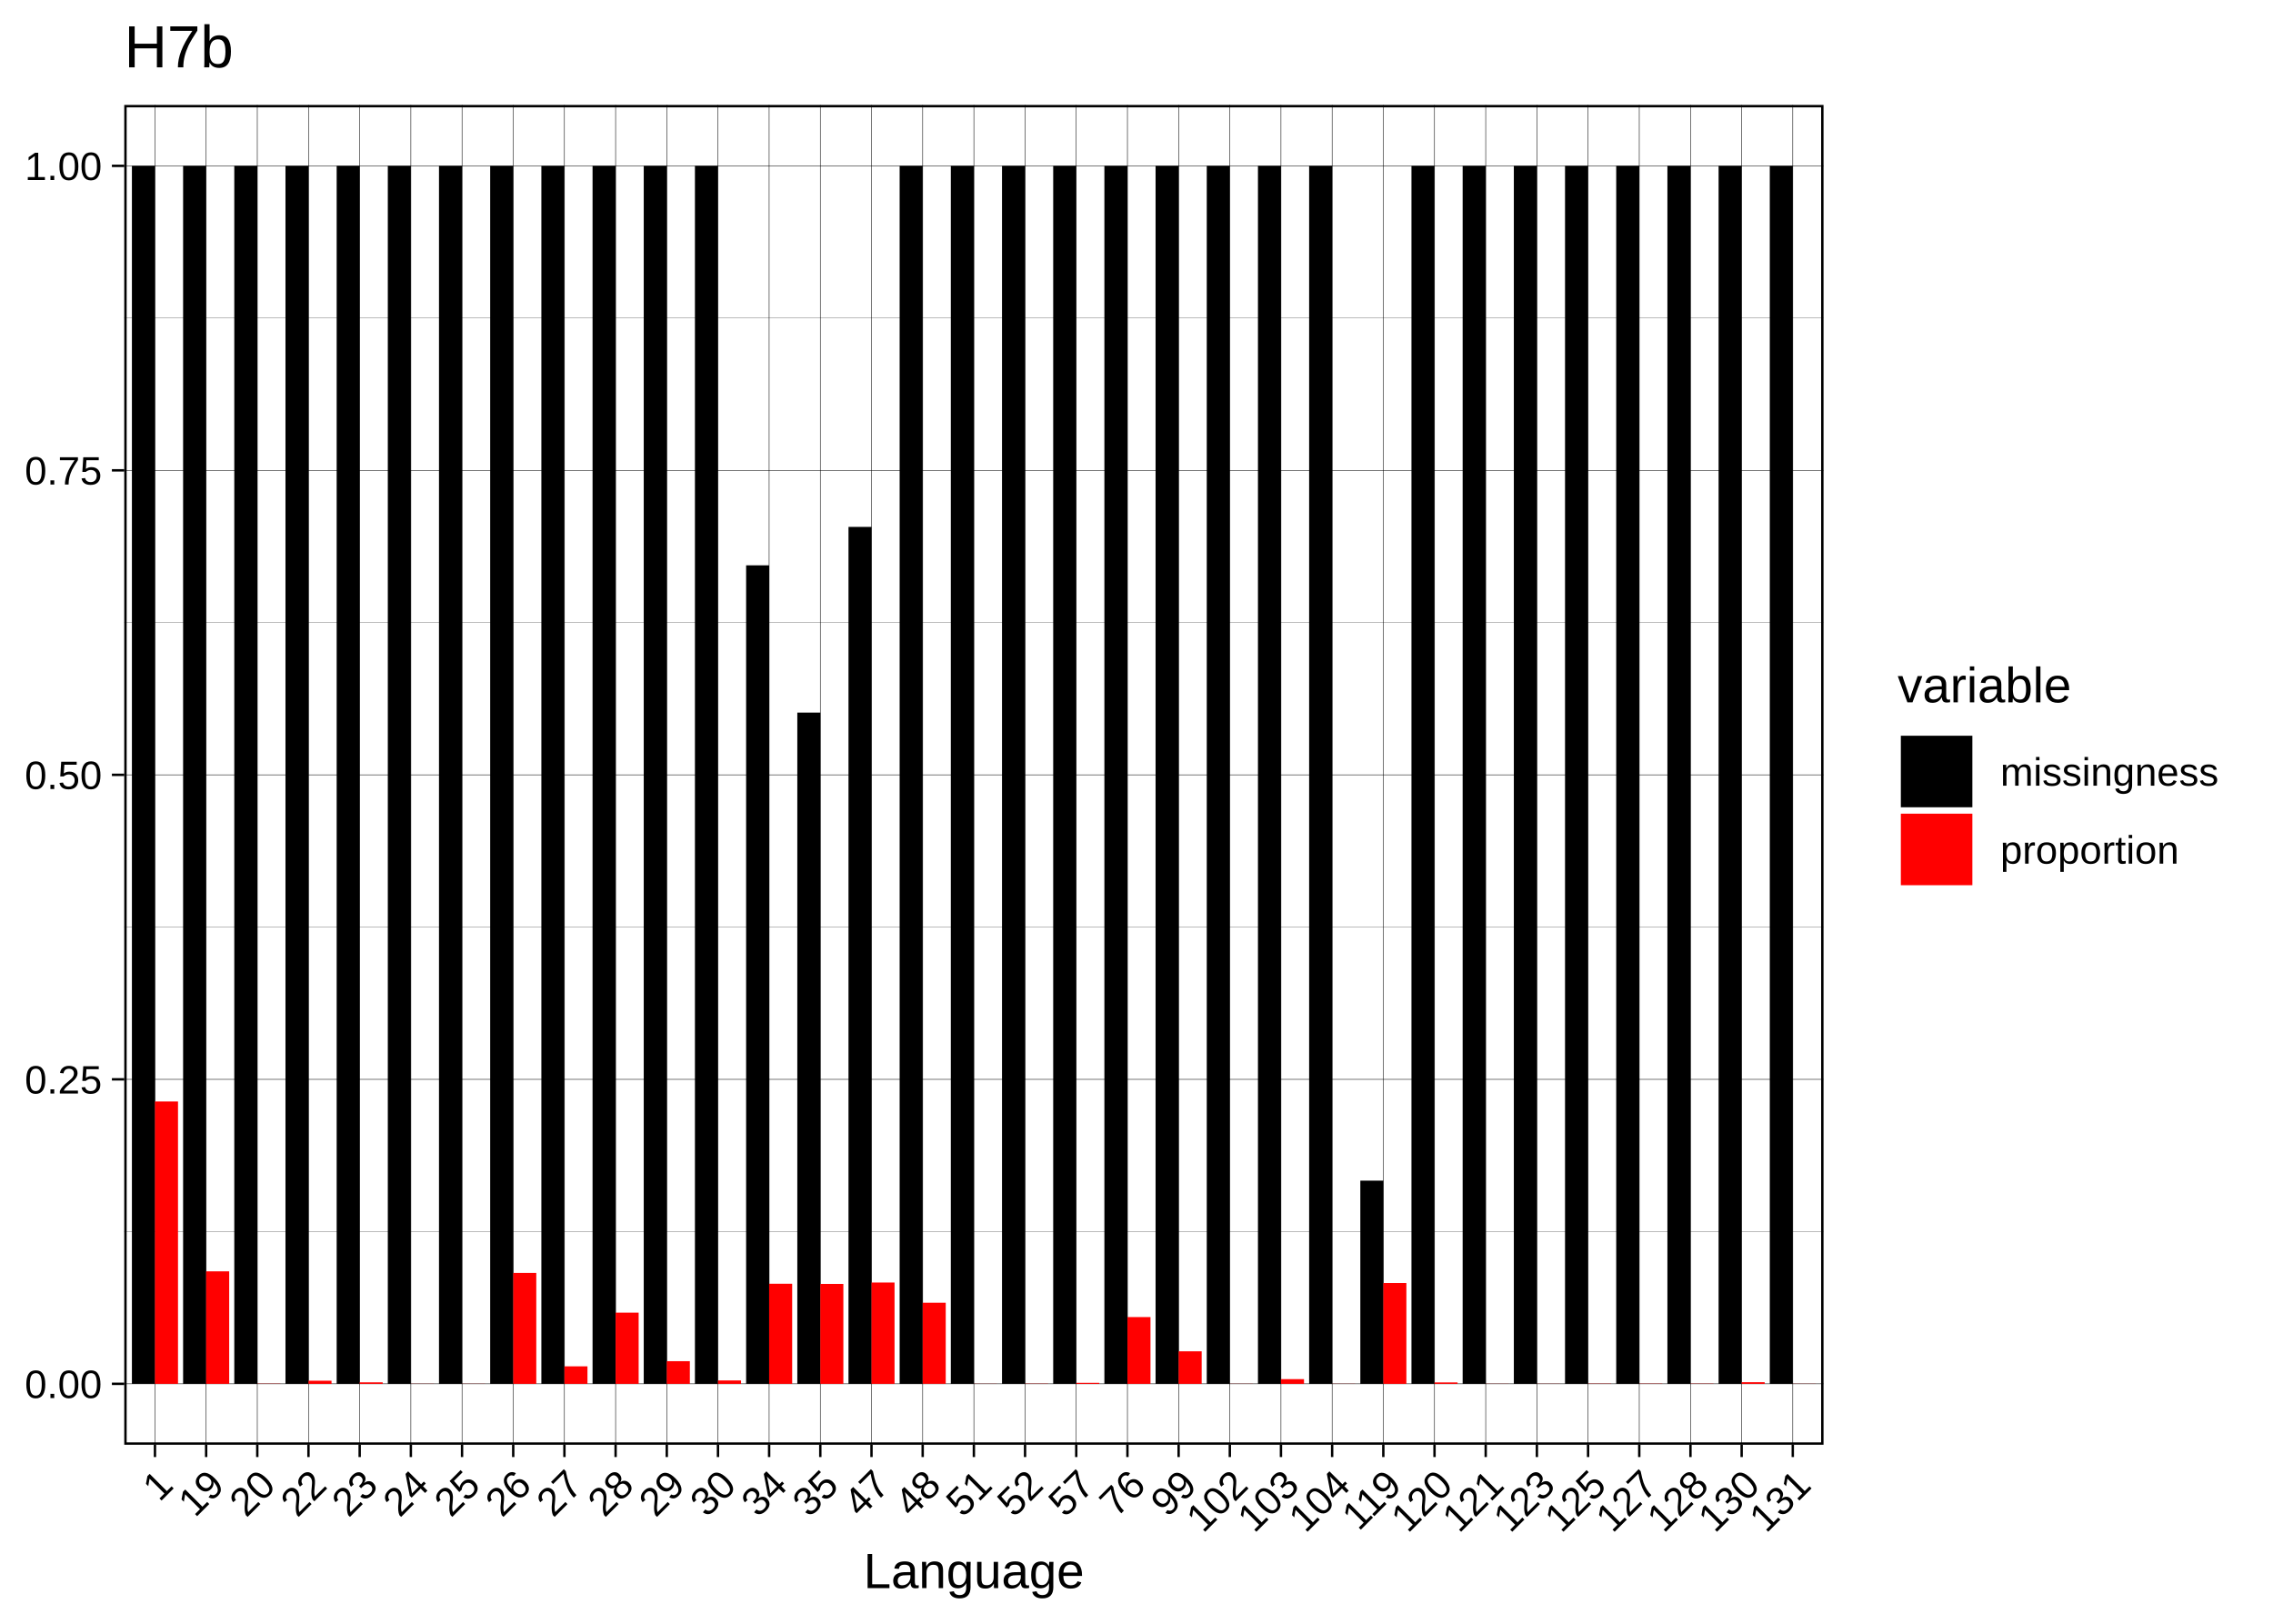
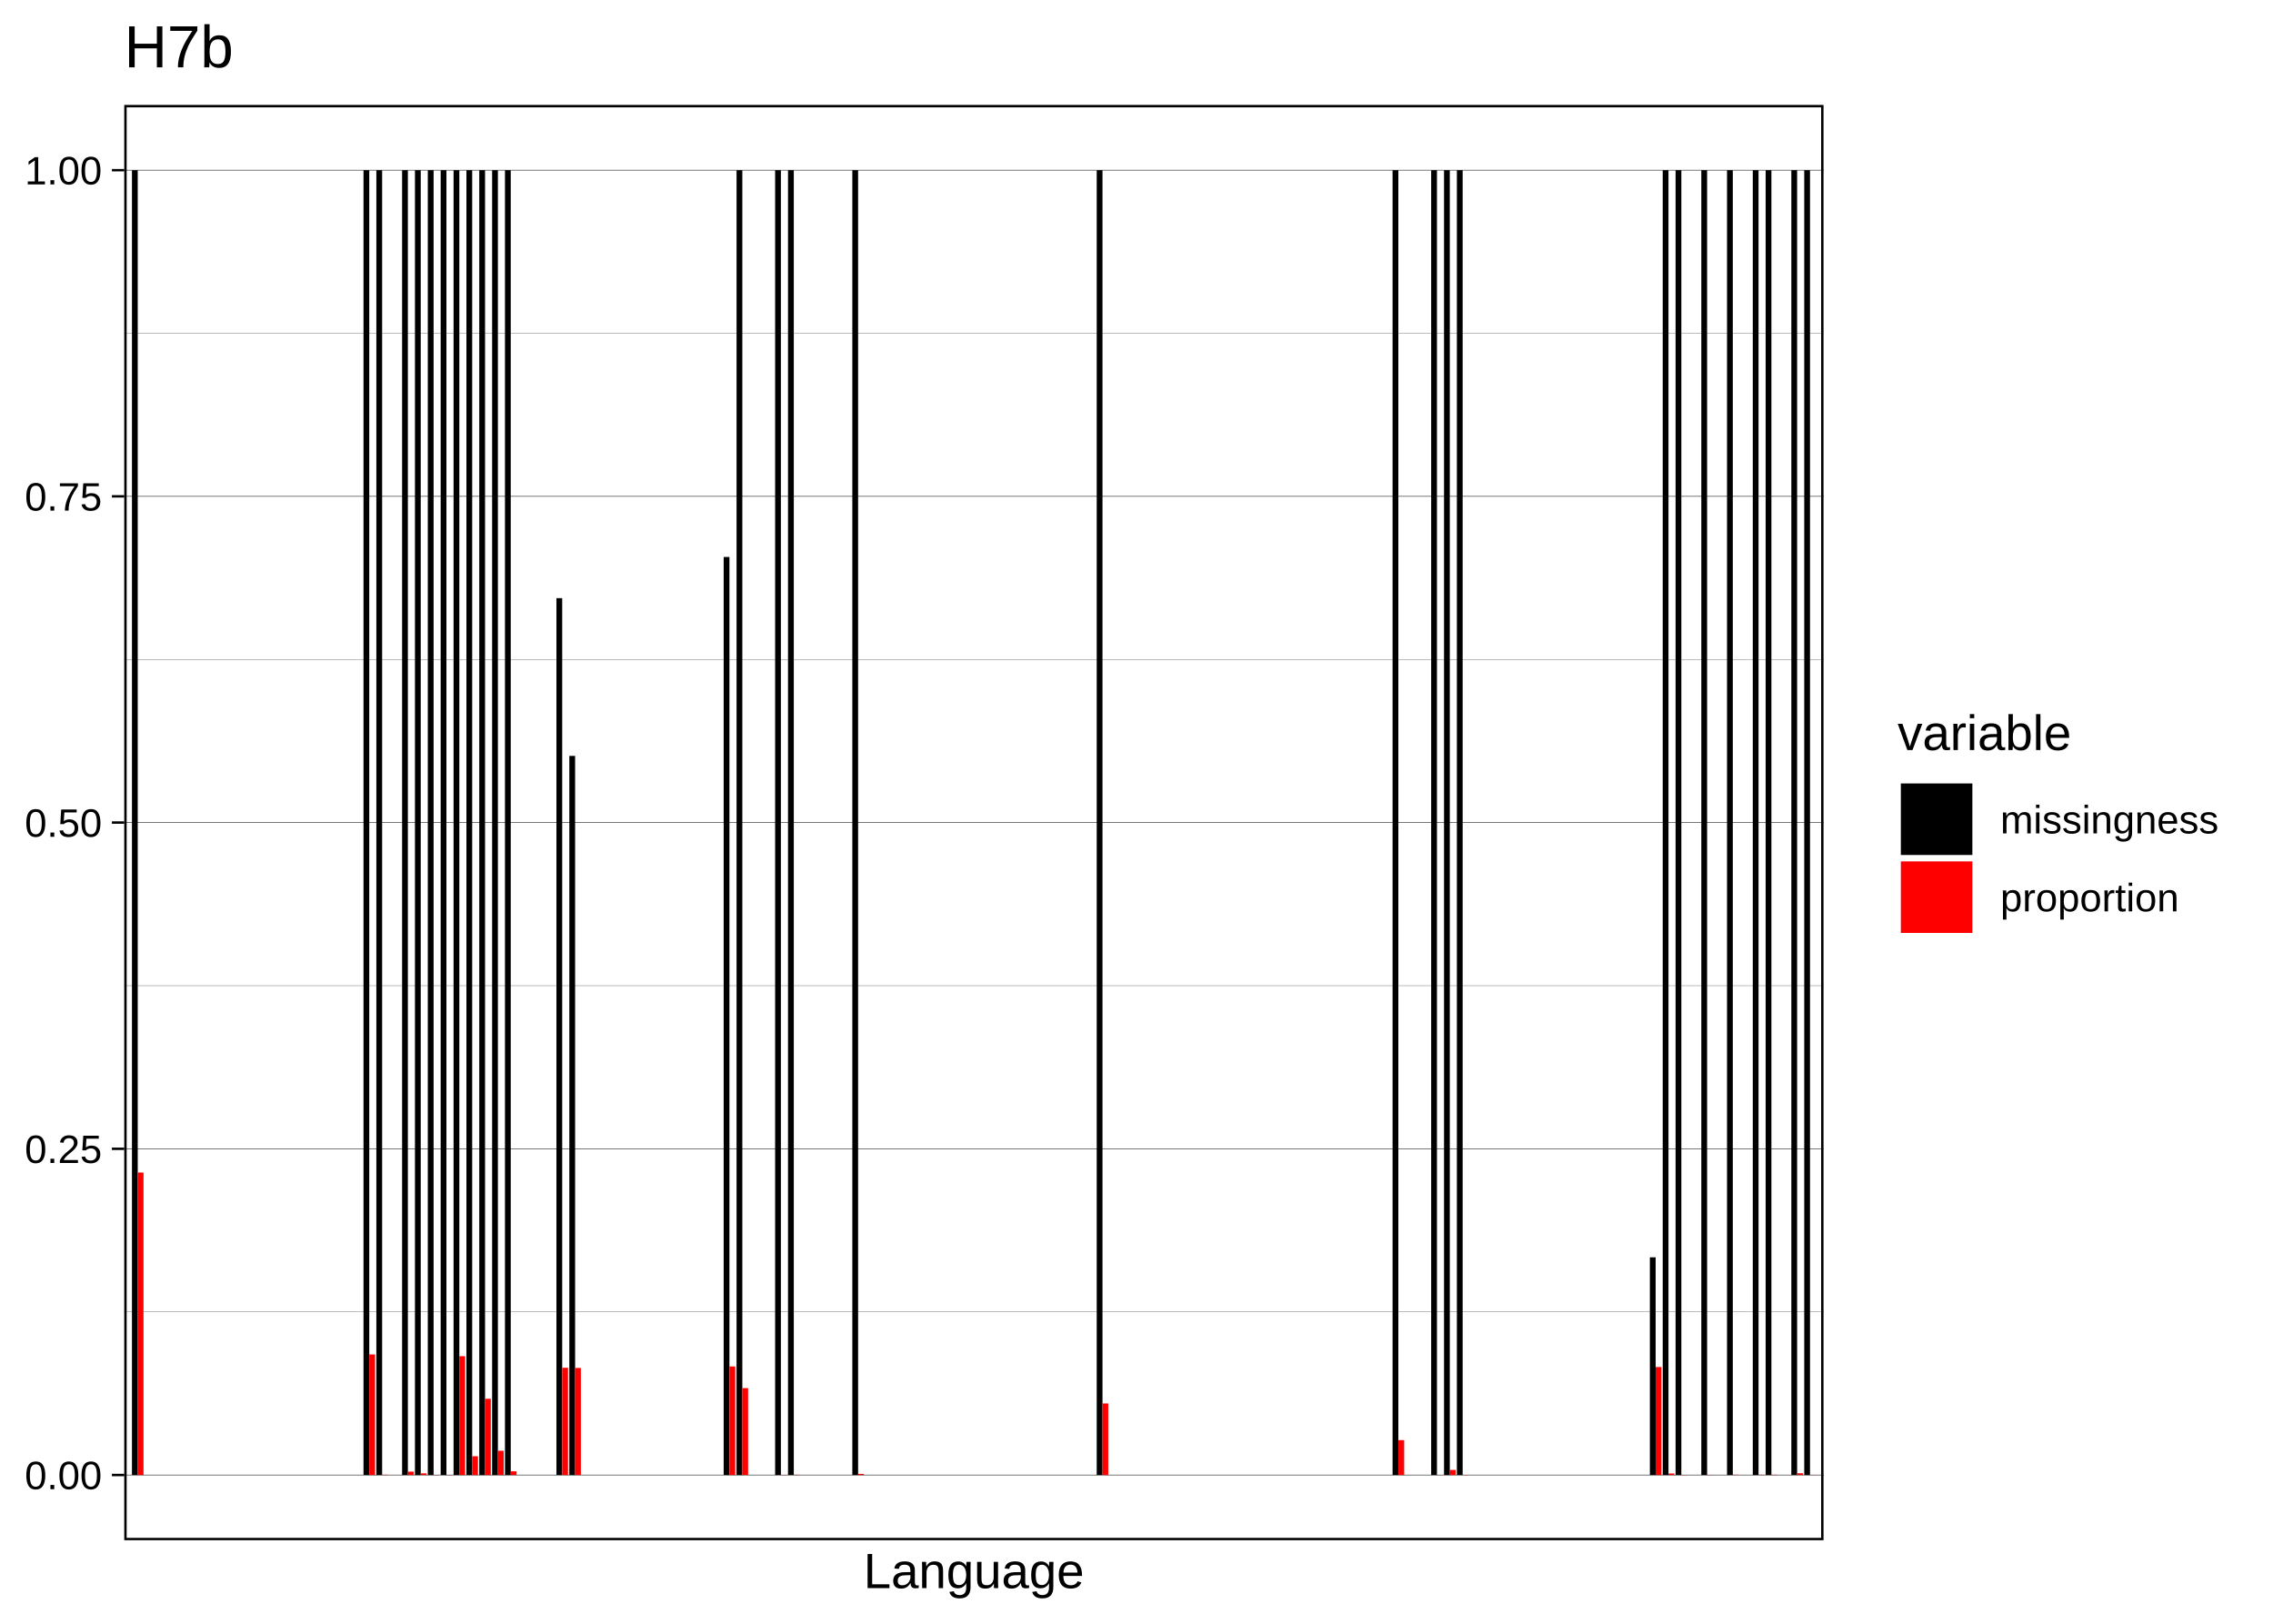
<svg xmlns="http://www.w3.org/2000/svg" class="svglite" width="504.00pt" height="360.00pt" viewBox="0 0 504.00 360.00">
  <defs>
    <style type="text/css">
    .svglite line, .svglite polyline, .svglite polygon, .svglite path, .svglite rect, .svglite circle {
      fill: none;
      stroke: #000000;
      stroke-linecap: round;
      stroke-linejoin: round;
      stroke-miterlimit: 10.00;
    }
    .svglite text {
      white-space: pre;
    }
  </style>
  </defs>
  <rect width="100%" height="100%" style="stroke: none; fill: #FFFFFF;" />
  <defs>
    <clipPath id="cpMC4wMHw1MDQuMDB8MC4wMHwzNjAuMDA=">
      <rect x="0.00" y="0.00" width="504.00" height="360.00" />
    </clipPath>
  </defs>
  <g clip-path="url(#cpMC4wMHw1MDQuMDB8MC4wMHwzNjAuMDA=)">
    <rect x="0" y="0.00" width="504.00" height="360.00" style="stroke-width: 1.07; stroke: #FFFFFF; fill: #FFFFFF;" />
  </g>
  <defs>
-     <clipPath id="cpMjcuNTV8NDA0LjMzfDIzLjI3fDMyMC4zMQ==">
-       <rect x="27.55" y="23.27" width="376.79" height="297.05" />
+     <clipPath id="cpMjcuNTV8NDA0LjMzfDIzLjI3fDM0MS40OA==">
+       <rect x="27.55" y="23.27" width="376.79" height="318.22" />
    </clipPath>
  </defs>
-   <g clip-path="url(#cpMjcuNTV8NDA0LjMzfDIzLjI3fDMyMC4zMQ==)">
-     <rect x="27.55" y="23.27" width="376.79" height="297.05" style="stroke-width: 1.07; stroke: none; fill: #FFFFFF;" />
-     <polyline points="27.55,273.05 404.33,273.05 " style="stroke-width: 0.053; stroke-linecap: butt;" />
-     <polyline points="27.55,205.54 404.33,205.54 " style="stroke-width: 0.053; stroke-linecap: butt;" />
-     <polyline points="27.55,138.03 404.33,138.03 " style="stroke-width: 0.053; stroke-linecap: butt;" />
-     <polyline points="27.55,70.52 404.33,70.52 " style="stroke-width: 0.053; stroke-linecap: butt;" />
-     <polyline points="27.55,306.81 404.33,306.81 " style="stroke-width: 0.11; stroke-linecap: butt;" />
-     <polyline points="27.55,239.30 404.33,239.30 " style="stroke-width: 0.11; stroke-linecap: butt;" />
-     <polyline points="27.55,171.79 404.33,171.79 " style="stroke-width: 0.11; stroke-linecap: butt;" />
-     <polyline points="27.55,104.28 404.33,104.28 " style="stroke-width: 0.11; stroke-linecap: butt;" />
-     <polyline points="27.55,36.77 404.33,36.77 " style="stroke-width: 0.11; stroke-linecap: butt;" />
-     <polyline points="34.36,320.31 34.36,23.27 " style="stroke-width: 0.11; stroke-linecap: butt;" />
-     <polyline points="45.71,320.31 45.71,23.27 " style="stroke-width: 0.11; stroke-linecap: butt;" />
-     <polyline points="57.05,320.31 57.05,23.27 " style="stroke-width: 0.11; stroke-linecap: butt;" />
-     <polyline points="68.40,320.31 68.40,23.27 " style="stroke-width: 0.11; stroke-linecap: butt;" />
-     <polyline points="79.75,320.31 79.75,23.27 " style="stroke-width: 0.11; stroke-linecap: butt;" />
-     <polyline points="91.10,320.31 91.10,23.27 " style="stroke-width: 0.11; stroke-linecap: butt;" />
-     <polyline points="102.45,320.31 102.45,23.27 " style="stroke-width: 0.11; stroke-linecap: butt;" />
-     <polyline points="113.80,320.31 113.80,23.27 " style="stroke-width: 0.11; stroke-linecap: butt;" />
-     <polyline points="125.15,320.31 125.15,23.27 " style="stroke-width: 0.11; stroke-linecap: butt;" />
-     <polyline points="136.50,320.31 136.50,23.27 " style="stroke-width: 0.11; stroke-linecap: butt;" />
-     <polyline points="147.85,320.31 147.85,23.27 " style="stroke-width: 0.11; stroke-linecap: butt;" />
-     <polyline points="159.20,320.31 159.20,23.27 " style="stroke-width: 0.11; stroke-linecap: butt;" />
-     <polyline points="170.54,320.31 170.54,23.27 " style="stroke-width: 0.11; stroke-linecap: butt;" />
-     <polyline points="181.89,320.31 181.89,23.27 " style="stroke-width: 0.11; stroke-linecap: butt;" />
-     <polyline points="193.24,320.31 193.24,23.27 " style="stroke-width: 0.11; stroke-linecap: butt;" />
-     <polyline points="204.59,320.31 204.59,23.27 " style="stroke-width: 0.11; stroke-linecap: butt;" />
-     <polyline points="215.94,320.31 215.94,23.27 " style="stroke-width: 0.11; stroke-linecap: butt;" />
-     <polyline points="227.29,320.31 227.29,23.27 " style="stroke-width: 0.11; stroke-linecap: butt;" />
-     <polyline points="238.64,320.31 238.64,23.27 " style="stroke-width: 0.11; stroke-linecap: butt;" />
-     <polyline points="249.99,320.31 249.99,23.27 " style="stroke-width: 0.11; stroke-linecap: butt;" />
-     <polyline points="261.34,320.31 261.34,23.27 " style="stroke-width: 0.11; stroke-linecap: butt;" />
-     <polyline points="272.69,320.31 272.69,23.27 " style="stroke-width: 0.11; stroke-linecap: butt;" />
-     <polyline points="284.03,320.31 284.03,23.27 " style="stroke-width: 0.11; stroke-linecap: butt;" />
-     <polyline points="295.38,320.31 295.38,23.27 " style="stroke-width: 0.11; stroke-linecap: butt;" />
-     <polyline points="306.73,320.31 306.73,23.27 " style="stroke-width: 0.11; stroke-linecap: butt;" />
-     <polyline points="318.08,320.31 318.08,23.27 " style="stroke-width: 0.11; stroke-linecap: butt;" />
-     <polyline points="329.43,320.31 329.43,23.27 " style="stroke-width: 0.11; stroke-linecap: butt;" />
-     <polyline points="340.78,320.31 340.78,23.27 " style="stroke-width: 0.11; stroke-linecap: butt;" />
-     <polyline points="352.13,320.31 352.13,23.27 " style="stroke-width: 0.11; stroke-linecap: butt;" />
-     <polyline points="363.48,320.31 363.48,23.27 " style="stroke-width: 0.11; stroke-linecap: butt;" />
-     <polyline points="374.83,320.31 374.83,23.27 " style="stroke-width: 0.11; stroke-linecap: butt;" />
-     <polyline points="386.18,320.31 386.18,23.27 " style="stroke-width: 0.11; stroke-linecap: butt;" />
-     <polyline points="397.52,320.31 397.52,23.27 " style="stroke-width: 0.11; stroke-linecap: butt;" />
-     <rect x="244.88" y="36.77" width="5.11" height="270.04" style="stroke-width: 1.07; stroke: none; stroke-linecap: butt; stroke-linejoin: miter; fill: #000000;" />
-     <rect x="256.23" y="36.77" width="5.11" height="270.04" style="stroke-width: 1.07; stroke: none; stroke-linecap: butt; stroke-linejoin: miter; fill: #000000;" />
-     <rect x="278.93" y="36.77" width="5.11" height="270.04" style="stroke-width: 1.07; stroke: none; stroke-linecap: butt; stroke-linejoin: miter; fill: #000000;" />
-     <rect x="29.25" y="36.77" width="5.11" height="270.04" style="stroke-width: 1.07; stroke: none; stroke-linecap: butt; stroke-linejoin: miter; fill: #000000;" />
-     <rect x="40.60" y="36.77" width="5.11" height="270.04" style="stroke-width: 1.07; stroke: none; stroke-linecap: butt; stroke-linejoin: miter; fill: #000000;" />
-     <rect x="324.32" y="36.77" width="5.11" height="270.04" style="stroke-width: 1.07; stroke: none; stroke-linecap: butt; stroke-linejoin: miter; fill: #000000;" />
-     <rect x="347.02" y="36.77" width="5.11" height="270.04" style="stroke-width: 1.07; stroke: none; stroke-linecap: butt; stroke-linejoin: miter; fill: #000000;" />
-     <rect x="74.65" y="36.77" width="5.11" height="270.04" style="stroke-width: 1.07; stroke: none; stroke-linecap: butt; stroke-linejoin: miter; fill: #000000;" />
-     <rect x="358.37" y="36.77" width="5.11" height="270.04" style="stroke-width: 1.07; stroke: none; stroke-linecap: butt; stroke-linejoin: miter; fill: #000000;" />
-     <rect x="335.67" y="36.77" width="5.11" height="270.04" style="stroke-width: 1.07; stroke: none; stroke-linecap: butt; stroke-linejoin: miter; fill: #000000;" />
-     <rect x="108.69" y="36.77" width="5.11" height="270.04" style="stroke-width: 1.07; stroke: none; stroke-linecap: butt; stroke-linejoin: miter; fill: #000000;" />
-     <rect x="222.18" y="36.77" width="5.11" height="270.04" style="stroke-width: 1.07; stroke: none; stroke-linecap: butt; stroke-linejoin: miter; fill: #000000;" />
-     <rect x="210.83" y="36.77" width="5.11" height="270.04" style="stroke-width: 1.07; stroke: none; stroke-linecap: butt; stroke-linejoin: miter; fill: #000000;" />
-     <rect x="369.72" y="36.77" width="5.11" height="270.04" style="stroke-width: 1.07; stroke: none; stroke-linecap: butt; stroke-linejoin: miter; fill: #000000;" />
-     <rect x="233.53" y="36.77" width="5.11" height="270.04" style="stroke-width: 1.07; stroke: none; stroke-linecap: butt; stroke-linejoin: miter; fill: #000000;" />
-     <rect x="290.28" y="36.77" width="5.11" height="270.04" style="stroke-width: 1.07; stroke: none; stroke-linecap: butt; stroke-linejoin: miter; fill: #000000;" />
-     <rect x="63.30" y="36.77" width="5.11" height="270.04" style="stroke-width: 1.07; stroke: none; stroke-linecap: butt; stroke-linejoin: miter; fill: #000000;" />
-     <rect x="381.07" y="36.77" width="5.11" height="270.04" style="stroke-width: 1.07; stroke: none; stroke-linecap: butt; stroke-linejoin: miter; fill: #000000;" />
-     <rect x="392.42" y="36.77" width="5.11" height="270.04" style="stroke-width: 1.07; stroke: none; stroke-linecap: butt; stroke-linejoin: miter; fill: #000000;" />
-     <rect x="97.34" y="36.77" width="5.11" height="270.04" style="stroke-width: 1.07; stroke: none; stroke-linecap: butt; stroke-linejoin: miter; fill: #000000;" />
-     <rect x="85.99" y="36.77" width="5.11" height="270.04" style="stroke-width: 1.07; stroke: none; stroke-linecap: butt; stroke-linejoin: miter; fill: #000000;" />
-     <rect x="51.95" y="36.77" width="5.11" height="270.04" style="stroke-width: 1.07; stroke: none; stroke-linecap: butt; stroke-linejoin: miter; fill: #000000;" />
-     <rect x="267.58" y="36.77" width="5.11" height="270.04" style="stroke-width: 1.07; stroke: none; stroke-linecap: butt; stroke-linejoin: miter; fill: #000000;" />
-     <rect x="312.97" y="36.77" width="5.11" height="270.04" style="stroke-width: 1.07; stroke: none; stroke-linecap: butt; stroke-linejoin: miter; fill: #000000;" />
-     <rect x="301.63" y="261.76" width="5.11" height="45.05" style="stroke-width: 1.07; stroke: none; stroke-linecap: butt; stroke-linejoin: miter; fill: #000000;" />
-     <rect x="188.14" y="116.82" width="5.11" height="189.99" style="stroke-width: 1.07; stroke: none; stroke-linecap: butt; stroke-linejoin: miter; fill: #000000;" />
-     <rect x="120.04" y="36.77" width="5.11" height="270.04" style="stroke-width: 1.07; stroke: none; stroke-linecap: butt; stroke-linejoin: miter; fill: #000000;" />
-     <rect x="199.48" y="36.77" width="5.11" height="270.04" style="stroke-width: 1.07; stroke: none; stroke-linecap: butt; stroke-linejoin: miter; fill: #000000;" />
-     <rect x="131.39" y="36.77" width="5.11" height="270.04" style="stroke-width: 1.07; stroke: none; stroke-linecap: butt; stroke-linejoin: miter; fill: #000000;" />
-     <rect x="142.74" y="36.77" width="5.11" height="270.04" style="stroke-width: 1.07; stroke: none; stroke-linecap: butt; stroke-linejoin: miter; fill: #000000;" />
-     <rect x="154.09" y="36.77" width="5.11" height="270.04" style="stroke-width: 1.07; stroke: none; stroke-linecap: butt; stroke-linejoin: miter; fill: #000000;" />
-     <rect x="165.44" y="125.34" width="5.11" height="181.47" style="stroke-width: 1.07; stroke: none; stroke-linecap: butt; stroke-linejoin: miter; fill: #000000;" />
-     <rect x="176.79" y="157.99" width="5.11" height="148.82" style="stroke-width: 1.07; stroke: none; stroke-linecap: butt; stroke-linejoin: miter; fill: #000000;" />
-     <rect x="249.99" y="292.01" width="5.11" height="14.80" style="stroke-width: 1.07; stroke: none; stroke-linecap: butt; stroke-linejoin: miter; fill: #FF0000;" />
-     <rect x="261.34" y="299.60" width="5.11" height="7.21" style="stroke-width: 1.07; stroke: none; stroke-linecap: butt; stroke-linejoin: miter; fill: #FF0000;" />
-     <rect x="284.03" y="305.77" width="5.11" height="1.04" style="stroke-width: 1.07; stroke: none; stroke-linecap: butt; stroke-linejoin: miter; fill: #FF0000;" />
-     <rect x="34.36" y="244.21" width="5.11" height="62.60" style="stroke-width: 1.07; stroke: none; stroke-linecap: butt; stroke-linejoin: miter; fill: #FF0000;" />
-     <rect x="45.71" y="281.87" width="5.11" height="24.94" style="stroke-width: 1.07; stroke: none; stroke-linecap: butt; stroke-linejoin: miter; fill: #FF0000;" />
-     <rect x="329.43" y="306.79" width="5.11" height="0.022" style="stroke-width: 1.07; stroke: none; stroke-linecap: butt; stroke-linejoin: miter; fill: #FF0000;" />
-     <rect x="352.13" y="306.77" width="5.11" height="0.044" style="stroke-width: 1.07; stroke: none; stroke-linecap: butt; stroke-linejoin: miter; fill: #FF0000;" />
-     <rect x="79.75" y="306.48" width="5.11" height="0.33" style="stroke-width: 1.07; stroke: none; stroke-linecap: butt; stroke-linejoin: miter; fill: #FF0000;" />
-     <rect x="363.48" y="306.77" width="5.11" height="0.044" style="stroke-width: 1.07; stroke: none; stroke-linecap: butt; stroke-linejoin: miter; fill: #FF0000;" />
-     <rect x="340.78" y="306.79" width="5.11" height="0.022" style="stroke-width: 1.07; stroke: none; stroke-linecap: butt; stroke-linejoin: miter; fill: #FF0000;" />
-     <rect x="113.80" y="282.22" width="5.11" height="24.59" style="stroke-width: 1.07; stroke: none; stroke-linecap: butt; stroke-linejoin: miter; fill: #FF0000;" />
-     <rect x="227.29" y="306.77" width="5.11" height="0.044" style="stroke-width: 1.07; stroke: none; stroke-linecap: butt; stroke-linejoin: miter; fill: #FF0000;" />
-     <rect x="215.94" y="306.79" width="5.11" height="0.022" style="stroke-width: 1.07; stroke: none; stroke-linecap: butt; stroke-linejoin: miter; fill: #FF0000;" />
-     <rect x="374.83" y="306.77" width="5.11" height="0.044" style="stroke-width: 1.07; stroke: none; stroke-linecap: butt; stroke-linejoin: miter; fill: #FF0000;" />
-     <rect x="238.64" y="306.59" width="5.11" height="0.22" style="stroke-width: 1.07; stroke: none; stroke-linecap: butt; stroke-linejoin: miter; fill: #FF0000;" />
-     <rect x="295.38" y="306.79" width="5.11" height="0.022" style="stroke-width: 1.07; stroke: none; stroke-linecap: butt; stroke-linejoin: miter; fill: #FF0000;" />
-     <rect x="68.40" y="306.12" width="5.11" height="0.69" style="stroke-width: 1.07; stroke: none; stroke-linecap: butt; stroke-linejoin: miter; fill: #FF0000;" />
-     <rect x="386.18" y="306.45" width="5.11" height="0.36" style="stroke-width: 1.07; stroke: none; stroke-linecap: butt; stroke-linejoin: miter; fill: #FF0000;" />
-     <rect x="397.52" y="306.79" width="5.11" height="0.022" style="stroke-width: 1.07; stroke: none; stroke-linecap: butt; stroke-linejoin: miter; fill: #FF0000;" />
-     <rect x="102.45" y="306.79" width="5.11" height="0.022" style="stroke-width: 1.07; stroke: none; stroke-linecap: butt; stroke-linejoin: miter; fill: #FF0000;" />
-     <rect x="91.10" y="306.79" width="5.11" height="0.022" style="stroke-width: 1.07; stroke: none; stroke-linecap: butt; stroke-linejoin: miter; fill: #FF0000;" />
-     <rect x="57.05" y="306.77" width="5.11" height="0.044" style="stroke-width: 1.07; stroke: none; stroke-linecap: butt; stroke-linejoin: miter; fill: #FF0000;" />
-     <rect x="272.69" y="306.79" width="5.11" height="0.022" style="stroke-width: 1.07; stroke: none; stroke-linecap: butt; stroke-linejoin: miter; fill: #FF0000;" />
-     <rect x="318.08" y="306.50" width="5.11" height="0.31" style="stroke-width: 1.07; stroke: none; stroke-linecap: butt; stroke-linejoin: miter; fill: #FF0000;" />
-     <rect x="306.73" y="284.46" width="5.11" height="22.35" style="stroke-width: 1.07; stroke: none; stroke-linecap: butt; stroke-linejoin: miter; fill: #FF0000;" />
-     <rect x="193.24" y="284.35" width="5.11" height="22.46" style="stroke-width: 1.07; stroke: none; stroke-linecap: butt; stroke-linejoin: miter; fill: #FF0000;" />
-     <rect x="125.15" y="302.93" width="5.11" height="3.88" style="stroke-width: 1.07; stroke: none; stroke-linecap: butt; stroke-linejoin: miter; fill: #FF0000;" />
-     <rect x="204.59" y="288.83" width="5.11" height="17.97" style="stroke-width: 1.07; stroke: none; stroke-linecap: butt; stroke-linejoin: miter; fill: #FF0000;" />
-     <rect x="136.50" y="291.03" width="5.11" height="15.78" style="stroke-width: 1.07; stroke: none; stroke-linecap: butt; stroke-linejoin: miter; fill: #FF0000;" />
-     <rect x="147.85" y="301.79" width="5.11" height="5.02" style="stroke-width: 1.07; stroke: none; stroke-linecap: butt; stroke-linejoin: miter; fill: #FF0000;" />
-     <rect x="159.20" y="306.06" width="5.11" height="0.75" style="stroke-width: 1.07; stroke: none; stroke-linecap: butt; stroke-linejoin: miter; fill: #FF0000;" />
-     <rect x="170.54" y="284.62" width="5.11" height="22.19" style="stroke-width: 1.07; stroke: none; stroke-linecap: butt; stroke-linejoin: miter; fill: #FF0000;" />
-     <rect x="181.89" y="284.66" width="5.11" height="22.15" style="stroke-width: 1.07; stroke: none; stroke-linecap: butt; stroke-linejoin: miter; fill: #FF0000;" />
-     <rect x="27.55" y="23.27" width="376.79" height="297.05" style="stroke-width: 1.07;" />
+   <g clip-path="url(#cpMjcuNTV8NDA0LjMzfDIzLjI3fDM0MS40OA==)">
+     <rect x="27.55" y="23.27" width="376.79" height="318.22" style="stroke-width: 1.07; stroke: none; fill: #FFFFFF;" />
+     <polyline points="27.55,290.86 404.33,290.86 " style="stroke-width: 0.053; stroke-linecap: butt;" />
+     <polyline points="27.55,218.54 404.33,218.54 " style="stroke-width: 0.053; stroke-linecap: butt;" />
+     <polyline points="27.55,146.21 404.33,146.21 " style="stroke-width: 0.053; stroke-linecap: butt;" />
+     <polyline points="27.55,73.89 404.33,73.89 " style="stroke-width: 0.053; stroke-linecap: butt;" />
+     <polyline points="27.55,327.02 404.33,327.02 " style="stroke-width: 0.11; stroke-linecap: butt;" />
+     <polyline points="27.55,254.70 404.33,254.70 " style="stroke-width: 0.11; stroke-linecap: butt;" />
+     <polyline points="27.55,182.37 404.33,182.37 " style="stroke-width: 0.11; stroke-linecap: butt;" />
+     <polyline points="27.55,110.05 404.33,110.05 " style="stroke-width: 0.11; stroke-linecap: butt;" />
+     <polyline points="27.55,37.73 404.33,37.73 " style="stroke-width: 0.11; stroke-linecap: butt;" />
+     <rect x="243.18" y="37.73" width="1.28" height="289.29" style="stroke-width: 1.07; stroke: none; stroke-linecap: butt; stroke-linejoin: miter; fill: #000000;" />
+     <rect x="308.78" y="37.73" width="1.28" height="289.29" style="stroke-width: 1.07; stroke: none; stroke-linecap: butt; stroke-linejoin: miter; fill: #000000;" />
+     <rect x="320.19" y="37.73" width="1.28" height="289.29" style="stroke-width: 1.07; stroke: none; stroke-linecap: butt; stroke-linejoin: miter; fill: #000000;" />
+     <rect x="29.26" y="37.73" width="1.28" height="289.29" style="stroke-width: 1.07; stroke: none; stroke-linecap: butt; stroke-linejoin: miter; fill: #000000;" />
+     <rect x="80.60" y="37.73" width="1.28" height="289.29" style="stroke-width: 1.07; stroke: none; stroke-linecap: butt; stroke-linejoin: miter; fill: #000000;" />
+     <rect x="371.53" y="37.73" width="1.28" height="289.29" style="stroke-width: 1.07; stroke: none; stroke-linecap: butt; stroke-linejoin: miter; fill: #000000;" />
+     <rect x="382.94" y="37.73" width="1.28" height="289.29" style="stroke-width: 1.07; stroke: none; stroke-linecap: butt; stroke-linejoin: miter; fill: #000000;" />
+     <rect x="92.01" y="37.73" width="1.28" height="289.29" style="stroke-width: 1.07; stroke: none; stroke-linecap: butt; stroke-linejoin: miter; fill: #000000;" />
+     <rect x="388.65" y="37.73" width="1.28" height="289.29" style="stroke-width: 1.07; stroke: none; stroke-linecap: butt; stroke-linejoin: miter; fill: #000000;" />
+     <rect x="377.24" y="37.73" width="1.28" height="289.29" style="stroke-width: 1.07; stroke: none; stroke-linecap: butt; stroke-linejoin: miter; fill: #000000;" />
+     <rect x="100.57" y="37.73" width="1.28" height="289.29" style="stroke-width: 1.07; stroke: none; stroke-linecap: butt; stroke-linejoin: miter; fill: #000000;" />
+     <rect x="174.73" y="37.73" width="1.28" height="289.29" style="stroke-width: 1.07; stroke: none; stroke-linecap: butt; stroke-linejoin: miter; fill: #000000;" />
+     <rect x="171.87" y="37.73" width="1.28" height="289.29" style="stroke-width: 1.07; stroke: none; stroke-linecap: butt; stroke-linejoin: miter; fill: #000000;" />
+     <rect x="391.50" y="37.73" width="1.28" height="289.29" style="stroke-width: 1.07; stroke: none; stroke-linecap: butt; stroke-linejoin: miter; fill: #000000;" />
+     <rect x="188.99" y="37.73" width="1.28" height="289.29" style="stroke-width: 1.07; stroke: none; stroke-linecap: butt; stroke-linejoin: miter; fill: #000000;" />
+     <rect x="323.04" y="37.73" width="1.28" height="289.29" style="stroke-width: 1.07; stroke: none; stroke-linecap: butt; stroke-linejoin: miter; fill: #000000;" />
+     <rect x="89.16" y="37.73" width="1.28" height="289.29" style="stroke-width: 1.07; stroke: none; stroke-linecap: butt; stroke-linejoin: miter; fill: #000000;" />
+     <rect x="397.20" y="37.73" width="1.28" height="289.29" style="stroke-width: 1.07; stroke: none; stroke-linecap: butt; stroke-linejoin: miter; fill: #000000;" />
+     <rect x="400.06" y="37.73" width="1.28" height="289.29" style="stroke-width: 1.07; stroke: none; stroke-linecap: butt; stroke-linejoin: miter; fill: #000000;" />
+     <rect x="97.71" y="37.73" width="1.28" height="289.29" style="stroke-width: 1.07; stroke: none; stroke-linecap: butt; stroke-linejoin: miter; fill: #000000;" />
+     <rect x="94.86" y="37.73" width="1.28" height="289.29" style="stroke-width: 1.07; stroke: none; stroke-linecap: butt; stroke-linejoin: miter; fill: #000000;" />
+     <rect x="83.45" y="37.73" width="1.28" height="289.29" style="stroke-width: 1.07; stroke: none; stroke-linecap: butt; stroke-linejoin: miter; fill: #000000;" />
+     <rect x="317.34" y="37.73" width="1.28" height="289.29" style="stroke-width: 1.07; stroke: none; stroke-linecap: butt; stroke-linejoin: miter; fill: #000000;" />
+     <rect x="368.68" y="37.73" width="1.28" height="289.29" style="stroke-width: 1.07; stroke: none; stroke-linecap: butt; stroke-linejoin: miter; fill: #000000;" />
+     <rect x="365.83" y="278.76" width="1.28" height="48.26" style="stroke-width: 1.07; stroke: none; stroke-linecap: butt; stroke-linejoin: miter; fill: #000000;" />
+     <rect x="160.46" y="123.49" width="1.28" height="203.53" style="stroke-width: 1.07; stroke: none; stroke-linecap: butt; stroke-linejoin: miter; fill: #000000;" />
+     <rect x="103.42" y="37.73" width="1.28" height="289.29" style="stroke-width: 1.07; stroke: none; stroke-linecap: butt; stroke-linejoin: miter; fill: #000000;" />
+     <rect x="163.32" y="37.73" width="1.28" height="289.29" style="stroke-width: 1.07; stroke: none; stroke-linecap: butt; stroke-linejoin: miter; fill: #000000;" />
+     <rect x="106.27" y="37.73" width="1.28" height="289.29" style="stroke-width: 1.07; stroke: none; stroke-linecap: butt; stroke-linejoin: miter; fill: #000000;" />
+     <rect x="109.12" y="37.73" width="1.28" height="289.29" style="stroke-width: 1.07; stroke: none; stroke-linecap: butt; stroke-linejoin: miter; fill: #000000;" />
+     <rect x="111.97" y="37.73" width="1.28" height="289.29" style="stroke-width: 1.07; stroke: none; stroke-linecap: butt; stroke-linejoin: miter; fill: #000000;" />
+     <rect x="123.38" y="132.62" width="1.28" height="194.40" style="stroke-width: 1.07; stroke: none; stroke-linecap: butt; stroke-linejoin: miter; fill: #000000;" />
+     <rect x="126.24" y="167.59" width="1.28" height="159.43" style="stroke-width: 1.07; stroke: none; stroke-linecap: butt; stroke-linejoin: miter; fill: #000000;" />
+     <rect x="244.46" y="311.16" width="1.28" height="15.86" style="stroke-width: 1.07; stroke: none; stroke-linecap: butt; stroke-linejoin: miter; fill: #FF0000;" />
+     <rect x="310.07" y="319.29" width="1.28" height="7.73" style="stroke-width: 1.07; stroke: none; stroke-linecap: butt; stroke-linejoin: miter; fill: #FF0000;" />
+     <rect x="321.48" y="325.90" width="1.28" height="1.12" style="stroke-width: 1.07; stroke: none; stroke-linecap: butt; stroke-linejoin: miter; fill: #FF0000;" />
+     <rect x="30.54" y="259.96" width="1.28" height="67.06" style="stroke-width: 1.07; stroke: none; stroke-linecap: butt; stroke-linejoin: miter; fill: #FF0000;" />
+     <rect x="81.88" y="300.30" width="1.28" height="26.72" style="stroke-width: 1.07; stroke: none; stroke-linecap: butt; stroke-linejoin: miter; fill: #FF0000;" />
+     <rect x="372.82" y="327.00" width="1.28" height="0.024" style="stroke-width: 1.07; stroke: none; stroke-linecap: butt; stroke-linejoin: miter; fill: #FF0000;" />
+     <rect x="384.23" y="326.97" width="1.28" height="0.048" style="stroke-width: 1.07; stroke: none; stroke-linecap: butt; stroke-linejoin: miter; fill: #FF0000;" />
+     <rect x="93.29" y="326.66" width="1.28" height="0.36" style="stroke-width: 1.07; stroke: none; stroke-linecap: butt; stroke-linejoin: miter; fill: #FF0000;" />
+     <rect x="389.93" y="326.97" width="1.28" height="0.048" style="stroke-width: 1.07; stroke: none; stroke-linecap: butt; stroke-linejoin: miter; fill: #FF0000;" />
+     <rect x="378.52" y="327.00" width="1.28" height="0.024" style="stroke-width: 1.07; stroke: none; stroke-linecap: butt; stroke-linejoin: miter; fill: #FF0000;" />
+     <rect x="101.85" y="300.68" width="1.28" height="26.34" style="stroke-width: 1.07; stroke: none; stroke-linecap: butt; stroke-linejoin: miter; fill: #FF0000;" />
+     <rect x="176.01" y="326.97" width="1.28" height="0.048" style="stroke-width: 1.07; stroke: none; stroke-linecap: butt; stroke-linejoin: miter; fill: #FF0000;" />
+     <rect x="173.16" y="327.00" width="1.28" height="0.024" style="stroke-width: 1.07; stroke: none; stroke-linecap: butt; stroke-linejoin: miter; fill: #FF0000;" />
+     <rect x="392.78" y="326.97" width="1.28" height="0.048" style="stroke-width: 1.07; stroke: none; stroke-linecap: butt; stroke-linejoin: miter; fill: #FF0000;" />
+     <rect x="190.27" y="326.78" width="1.28" height="0.24" style="stroke-width: 1.07; stroke: none; stroke-linecap: butt; stroke-linejoin: miter; fill: #FF0000;" />
+     <rect x="324.33" y="327.00" width="1.28" height="0.024" style="stroke-width: 1.07; stroke: none; stroke-linecap: butt; stroke-linejoin: miter; fill: #FF0000;" />
+     <rect x="90.44" y="326.28" width="1.28" height="0.74" style="stroke-width: 1.07; stroke: none; stroke-linecap: butt; stroke-linejoin: miter; fill: #FF0000;" />
+     <rect x="398.49" y="326.64" width="1.28" height="0.38" style="stroke-width: 1.07; stroke: none; stroke-linecap: butt; stroke-linejoin: miter; fill: #FF0000;" />
+     <rect x="401.34" y="327.00" width="1.28" height="0.024" style="stroke-width: 1.07; stroke: none; stroke-linecap: butt; stroke-linejoin: miter; fill: #FF0000;" />
+     <rect x="99.00" y="327.00" width="1.28" height="0.024" style="stroke-width: 1.07; stroke: none; stroke-linecap: butt; stroke-linejoin: miter; fill: #FF0000;" />
+     <rect x="96.14" y="327.00" width="1.28" height="0.024" style="stroke-width: 1.07; stroke: none; stroke-linecap: butt; stroke-linejoin: miter; fill: #FF0000;" />
+     <rect x="84.74" y="326.97" width="1.28" height="0.048" style="stroke-width: 1.07; stroke: none; stroke-linecap: butt; stroke-linejoin: miter; fill: #FF0000;" />
+     <rect x="318.62" y="327.00" width="1.28" height="0.024" style="stroke-width: 1.07; stroke: none; stroke-linecap: butt; stroke-linejoin: miter; fill: #FF0000;" />
+     <rect x="369.96" y="326.69" width="1.28" height="0.33" style="stroke-width: 1.07; stroke: none; stroke-linecap: butt; stroke-linejoin: miter; fill: #FF0000;" />
+     <rect x="367.11" y="303.08" width="1.28" height="23.94" style="stroke-width: 1.07; stroke: none; stroke-linecap: butt; stroke-linejoin: miter; fill: #FF0000;" />
+     <rect x="161.75" y="302.96" width="1.28" height="24.06" style="stroke-width: 1.07; stroke: none; stroke-linecap: butt; stroke-linejoin: miter; fill: #FF0000;" />
+     <rect x="104.70" y="322.86" width="1.28" height="4.16" style="stroke-width: 1.07; stroke: none; stroke-linecap: butt; stroke-linejoin: miter; fill: #FF0000;" />
+     <rect x="164.60" y="307.76" width="1.28" height="19.26" style="stroke-width: 1.07; stroke: none; stroke-linecap: butt; stroke-linejoin: miter; fill: #FF0000;" />
+     <rect x="107.55" y="310.12" width="1.28" height="16.90" style="stroke-width: 1.07; stroke: none; stroke-linecap: butt; stroke-linejoin: miter; fill: #FF0000;" />
+     <rect x="110.41" y="321.65" width="1.28" height="5.37" style="stroke-width: 1.07; stroke: none; stroke-linecap: butt; stroke-linejoin: miter; fill: #FF0000;" />
+     <rect x="113.26" y="326.21" width="1.28" height="0.81" style="stroke-width: 1.07; stroke: none; stroke-linecap: butt; stroke-linejoin: miter; fill: #FF0000;" />
+     <rect x="124.67" y="303.25" width="1.28" height="23.77" style="stroke-width: 1.07; stroke: none; stroke-linecap: butt; stroke-linejoin: miter; fill: #FF0000;" />
+     <rect x="127.52" y="303.29" width="1.28" height="23.73" style="stroke-width: 1.07; stroke: none; stroke-linecap: butt; stroke-linejoin: miter; fill: #FF0000;" />
+     <rect x="27.55" y="23.27" width="376.79" height="318.22" style="stroke-width: 1.07;" />
  </g>
  <g clip-path="url(#cpMC4wMHw1MDQuMDB8MC4wMHwzNjAuMDA=)">
-     <text x="22.62" y="309.96" text-anchor="end" style="font-size: 8.80px; font-family: &quot;Arial&quot;;" textLength="17.14px" lengthAdjust="spacingAndGlyphs">0.00</text>
-     <text x="22.62" y="242.45" text-anchor="end" style="font-size: 8.80px; font-family: &quot;Arial&quot;;" textLength="17.14px" lengthAdjust="spacingAndGlyphs">0.25</text>
-     <text x="22.62" y="174.94" text-anchor="end" style="font-size: 8.80px; font-family: &quot;Arial&quot;;" textLength="17.14px" lengthAdjust="spacingAndGlyphs">0.50</text>
-     <text x="22.62" y="107.43" text-anchor="end" style="font-size: 8.80px; font-family: &quot;Arial&quot;;" textLength="17.14px" lengthAdjust="spacingAndGlyphs">0.75</text>
-     <text x="22.62" y="39.92" text-anchor="end" style="font-size: 8.80px; font-family: &quot;Arial&quot;;" textLength="17.14px" lengthAdjust="spacingAndGlyphs">1.00</text>
-     <polyline points="24.81,306.81 27.55,306.81 " style="stroke-width: 0.53; stroke-linecap: butt;" />
-     <polyline points="24.81,239.30 27.55,239.30 " style="stroke-width: 0.53; stroke-linecap: butt;" />
-     <polyline points="24.81,171.79 27.55,171.79 " style="stroke-width: 0.53; stroke-linecap: butt;" />
-     <polyline points="24.81,104.28 27.55,104.28 " style="stroke-width: 0.53; stroke-linecap: butt;" />
-     <polyline points="24.81,36.77 27.55,36.77 " style="stroke-width: 0.53; stroke-linecap: butt;" />
-     <polyline points="34.36,323.05 34.36,320.31 " style="stroke-width: 0.53; stroke-linecap: butt;" />
-     <polyline points="45.71,323.05 45.71,320.31 " style="stroke-width: 0.53; stroke-linecap: butt;" />
-     <polyline points="57.05,323.05 57.05,320.31 " style="stroke-width: 0.53; stroke-linecap: butt;" />
-     <polyline points="68.40,323.05 68.40,320.31 " style="stroke-width: 0.53; stroke-linecap: butt;" />
-     <polyline points="79.75,323.05 79.75,320.31 " style="stroke-width: 0.53; stroke-linecap: butt;" />
-     <polyline points="91.10,323.05 91.10,320.31 " style="stroke-width: 0.53; stroke-linecap: butt;" />
-     <polyline points="102.45,323.05 102.45,320.31 " style="stroke-width: 0.53; stroke-linecap: butt;" />
-     <polyline points="113.80,323.05 113.80,320.31 " style="stroke-width: 0.53; stroke-linecap: butt;" />
-     <polyline points="125.15,323.05 125.15,320.31 " style="stroke-width: 0.53; stroke-linecap: butt;" />
-     <polyline points="136.50,323.05 136.50,320.31 " style="stroke-width: 0.53; stroke-linecap: butt;" />
-     <polyline points="147.85,323.05 147.85,320.31 " style="stroke-width: 0.53; stroke-linecap: butt;" />
-     <polyline points="159.20,323.05 159.20,320.31 " style="stroke-width: 0.53; stroke-linecap: butt;" />
-     <polyline points="170.54,323.05 170.54,320.31 " style="stroke-width: 0.53; stroke-linecap: butt;" />
-     <polyline points="181.89,323.05 181.89,320.31 " style="stroke-width: 0.53; stroke-linecap: butt;" />
-     <polyline points="193.24,323.05 193.24,320.31 " style="stroke-width: 0.53; stroke-linecap: butt;" />
-     <polyline points="204.59,323.05 204.59,320.31 " style="stroke-width: 0.53; stroke-linecap: butt;" />
-     <polyline points="215.94,323.05 215.94,320.31 " style="stroke-width: 0.53; stroke-linecap: butt;" />
-     <polyline points="227.29,323.05 227.29,320.31 " style="stroke-width: 0.53; stroke-linecap: butt;" />
-     <polyline points="238.64,323.05 238.64,320.31 " style="stroke-width: 0.53; stroke-linecap: butt;" />
-     <polyline points="249.99,323.05 249.99,320.31 " style="stroke-width: 0.53; stroke-linecap: butt;" />
-     <polyline points="261.34,323.05 261.34,320.31 " style="stroke-width: 0.53; stroke-linecap: butt;" />
-     <polyline points="272.69,323.05 272.69,320.31 " style="stroke-width: 0.53; stroke-linecap: butt;" />
-     <polyline points="284.03,323.05 284.03,320.31 " style="stroke-width: 0.53; stroke-linecap: butt;" />
-     <polyline points="295.38,323.05 295.38,320.31 " style="stroke-width: 0.53; stroke-linecap: butt;" />
-     <polyline points="306.73,323.05 306.73,320.31 " style="stroke-width: 0.53; stroke-linecap: butt;" />
-     <polyline points="318.08,323.05 318.08,320.31 " style="stroke-width: 0.53; stroke-linecap: butt;" />
-     <polyline points="329.43,323.05 329.43,320.31 " style="stroke-width: 0.53; stroke-linecap: butt;" />
-     <polyline points="340.78,323.05 340.78,320.31 " style="stroke-width: 0.53; stroke-linecap: butt;" />
-     <polyline points="352.13,323.05 352.13,320.31 " style="stroke-width: 0.53; stroke-linecap: butt;" />
-     <polyline points="363.48,323.05 363.48,320.31 " style="stroke-width: 0.53; stroke-linecap: butt;" />
-     <polyline points="374.83,323.05 374.83,320.31 " style="stroke-width: 0.53; stroke-linecap: butt;" />
-     <polyline points="386.18,323.05 386.18,320.31 " style="stroke-width: 0.53; stroke-linecap: butt;" />
-     <polyline points="397.52,323.05 397.52,320.31 " style="stroke-width: 0.53; stroke-linecap: butt;" />
-     <text transform="translate(38.81,329.70) rotate(-45)" text-anchor="end" style="font-size: 8.80px; font-family: &quot;Arial&quot;;" textLength="4.90px" lengthAdjust="spacingAndGlyphs">1</text>
-     <text transform="translate(50.16,329.70) rotate(-45)" text-anchor="end" style="font-size: 8.80px; font-family: &quot;Arial&quot;;" textLength="9.79px" lengthAdjust="spacingAndGlyphs">19</text>
-     <text transform="translate(61.51,329.70) rotate(-45)" text-anchor="end" style="font-size: 8.80px; font-family: &quot;Arial&quot;;" textLength="9.79px" lengthAdjust="spacingAndGlyphs">20</text>
-     <text transform="translate(72.86,329.70) rotate(-45)" text-anchor="end" style="font-size: 8.80px; font-family: &quot;Arial&quot;;" textLength="9.79px" lengthAdjust="spacingAndGlyphs">22</text>
-     <text transform="translate(84.21,329.70) rotate(-45)" text-anchor="end" style="font-size: 8.80px; font-family: &quot;Arial&quot;;" textLength="9.79px" lengthAdjust="spacingAndGlyphs">23</text>
-     <text transform="translate(95.56,329.70) rotate(-45)" text-anchor="end" style="font-size: 8.80px; font-family: &quot;Arial&quot;;" textLength="9.79px" lengthAdjust="spacingAndGlyphs">24</text>
-     <text transform="translate(106.91,329.70) rotate(-45)" text-anchor="end" style="font-size: 8.80px; font-family: &quot;Arial&quot;;" textLength="9.79px" lengthAdjust="spacingAndGlyphs">25</text>
-     <text transform="translate(118.25,329.70) rotate(-45)" text-anchor="end" style="font-size: 8.80px; font-family: &quot;Arial&quot;;" textLength="9.79px" lengthAdjust="spacingAndGlyphs">26</text>
-     <text transform="translate(129.60,329.70) rotate(-45)" text-anchor="end" style="font-size: 8.80px; font-family: &quot;Arial&quot;;" textLength="9.79px" lengthAdjust="spacingAndGlyphs">27</text>
-     <text transform="translate(140.95,329.70) rotate(-45)" text-anchor="end" style="font-size: 8.80px; font-family: &quot;Arial&quot;;" textLength="9.79px" lengthAdjust="spacingAndGlyphs">28</text>
-     <text transform="translate(152.30,329.70) rotate(-45)" text-anchor="end" style="font-size: 8.80px; font-family: &quot;Arial&quot;;" textLength="9.79px" lengthAdjust="spacingAndGlyphs">29</text>
-     <text transform="translate(163.65,329.70) rotate(-45)" text-anchor="end" style="font-size: 8.80px; font-family: &quot;Arial&quot;;" textLength="9.79px" lengthAdjust="spacingAndGlyphs">30</text>
-     <text transform="translate(175.00,329.70) rotate(-45)" text-anchor="end" style="font-size: 8.80px; font-family: &quot;Arial&quot;;" textLength="9.79px" lengthAdjust="spacingAndGlyphs">34</text>
-     <text transform="translate(186.35,329.70) rotate(-45)" text-anchor="end" style="font-size: 8.80px; font-family: &quot;Arial&quot;;" textLength="9.79px" lengthAdjust="spacingAndGlyphs">35</text>
-     <text transform="translate(197.70,329.70) rotate(-45)" text-anchor="end" style="font-size: 8.80px; font-family: &quot;Arial&quot;;" textLength="9.79px" lengthAdjust="spacingAndGlyphs">47</text>
-     <text transform="translate(209.05,329.70) rotate(-45)" text-anchor="end" style="font-size: 8.80px; font-family: &quot;Arial&quot;;" textLength="9.79px" lengthAdjust="spacingAndGlyphs">48</text>
-     <text transform="translate(220.40,329.70) rotate(-45)" text-anchor="end" style="font-size: 8.80px; font-family: &quot;Arial&quot;;" textLength="9.79px" lengthAdjust="spacingAndGlyphs">51</text>
-     <text transform="translate(231.74,329.70) rotate(-45)" text-anchor="end" style="font-size: 8.80px; font-family: &quot;Arial&quot;;" textLength="9.79px" lengthAdjust="spacingAndGlyphs">52</text>
-     <text transform="translate(243.09,329.70) rotate(-45)" text-anchor="end" style="font-size: 8.80px; font-family: &quot;Arial&quot;;" textLength="9.79px" lengthAdjust="spacingAndGlyphs">57</text>
-     <text transform="translate(254.44,329.70) rotate(-45)" text-anchor="end" style="font-size: 8.80px; font-family: &quot;Arial&quot;;" textLength="9.79px" lengthAdjust="spacingAndGlyphs">76</text>
-     <text transform="translate(265.79,329.70) rotate(-45)" text-anchor="end" style="font-size: 8.80px; font-family: &quot;Arial&quot;;" textLength="9.79px" lengthAdjust="spacingAndGlyphs">99</text>
-     <text transform="translate(277.14,329.70) rotate(-45)" text-anchor="end" style="font-size: 8.80px; font-family: &quot;Arial&quot;;" textLength="14.69px" lengthAdjust="spacingAndGlyphs">102</text>
-     <text transform="translate(288.49,329.70) rotate(-45)" text-anchor="end" style="font-size: 8.80px; font-family: &quot;Arial&quot;;" textLength="14.69px" lengthAdjust="spacingAndGlyphs">103</text>
-     <text transform="translate(299.84,329.70) rotate(-45)" text-anchor="end" style="font-size: 8.80px; font-family: &quot;Arial&quot;;" textLength="14.69px" lengthAdjust="spacingAndGlyphs">104</text>
-     <text transform="translate(311.19,329.70) rotate(-45)" text-anchor="end" style="font-size: 8.80px; font-family: &quot;Arial&quot;;" textLength="14.03px" lengthAdjust="spacingAndGlyphs">119</text>
-     <text transform="translate(322.54,329.70) rotate(-45)" text-anchor="end" style="font-size: 8.80px; font-family: &quot;Arial&quot;;" textLength="14.69px" lengthAdjust="spacingAndGlyphs">120</text>
-     <text transform="translate(333.89,329.70) rotate(-45)" text-anchor="end" style="font-size: 8.80px; font-family: &quot;Arial&quot;;" textLength="14.69px" lengthAdjust="spacingAndGlyphs">121</text>
-     <text transform="translate(345.23,329.70) rotate(-45)" text-anchor="end" style="font-size: 8.80px; font-family: &quot;Arial&quot;;" textLength="14.69px" lengthAdjust="spacingAndGlyphs">123</text>
-     <text transform="translate(356.58,329.70) rotate(-45)" text-anchor="end" style="font-size: 8.80px; font-family: &quot;Arial&quot;;" textLength="14.69px" lengthAdjust="spacingAndGlyphs">125</text>
-     <text transform="translate(367.93,329.70) rotate(-45)" text-anchor="end" style="font-size: 8.80px; font-family: &quot;Arial&quot;;" textLength="14.69px" lengthAdjust="spacingAndGlyphs">127</text>
-     <text transform="translate(379.28,329.70) rotate(-45)" text-anchor="end" style="font-size: 8.80px; font-family: &quot;Arial&quot;;" textLength="14.69px" lengthAdjust="spacingAndGlyphs">128</text>
-     <text transform="translate(390.63,329.70) rotate(-45)" text-anchor="end" style="font-size: 8.80px; font-family: &quot;Arial&quot;;" textLength="14.69px" lengthAdjust="spacingAndGlyphs">130</text>
-     <text transform="translate(401.98,329.70) rotate(-45)" text-anchor="end" style="font-size: 8.80px; font-family: &quot;Arial&quot;;" textLength="14.69px" lengthAdjust="spacingAndGlyphs">131</text>
+     <text x="22.62" y="330.17" text-anchor="end" style="font-size: 8.80px; font-family: &quot;Arial&quot;;" textLength="17.14px" lengthAdjust="spacingAndGlyphs">0.00</text>
+     <text x="22.62" y="257.85" text-anchor="end" style="font-size: 8.80px; font-family: &quot;Arial&quot;;" textLength="17.14px" lengthAdjust="spacingAndGlyphs">0.25</text>
+     <text x="22.62" y="185.52" text-anchor="end" style="font-size: 8.80px; font-family: &quot;Arial&quot;;" textLength="17.14px" lengthAdjust="spacingAndGlyphs">0.50</text>
+     <text x="22.62" y="113.20" text-anchor="end" style="font-size: 8.80px; font-family: &quot;Arial&quot;;" textLength="17.14px" lengthAdjust="spacingAndGlyphs">0.75</text>
+     <text x="22.62" y="40.88" text-anchor="end" style="font-size: 8.80px; font-family: &quot;Arial&quot;;" textLength="17.14px" lengthAdjust="spacingAndGlyphs">1.00</text>
+     <polyline points="24.81,327.02 27.55,327.02 " style="stroke-width: 0.53; stroke-linecap: butt;" />
+     <polyline points="24.81,254.70 27.55,254.70 " style="stroke-width: 0.53; stroke-linecap: butt;" />
+     <polyline points="24.81,182.37 27.55,182.37 " style="stroke-width: 0.53; stroke-linecap: butt;" />
+     <polyline points="24.81,110.05 27.55,110.05 " style="stroke-width: 0.53; stroke-linecap: butt;" />
+     <polyline points="24.81,37.73 27.55,37.73 " style="stroke-width: 0.53; stroke-linecap: butt;" />
    <text x="215.94" y="352.10" text-anchor="middle" style="font-size: 11.00px; font-family: &quot;Arial&quot;;" textLength="48.96px" lengthAdjust="spacingAndGlyphs">Language</text>
-     <rect x="415.29" y="141.13" width="83.23" height="61.32" style="stroke-width: 1.07; stroke: none; fill: #FFFFFF;" />
-     <text x="420.77" y="155.71" style="font-size: 11.00px; font-family: &quot;Arial&quot;;" textLength="38.53px" lengthAdjust="spacingAndGlyphs">variable</text>
-     <rect x="420.77" y="162.41" width="17.28" height="17.28" style="stroke-width: 1.07; stroke: none; fill: #FFFFFF;" />
-     <rect x="421.48" y="163.12" width="15.86" height="15.86" style="stroke-width: 1.07; stroke: none; stroke-linecap: butt; stroke-linejoin: miter; fill: #000000;" />
-     <rect x="420.77" y="179.69" width="17.28" height="17.28" style="stroke-width: 1.07; stroke: none; fill: #FFFFFF;" />
-     <rect x="421.48" y="180.40" width="15.86" height="15.86" style="stroke-width: 1.07; stroke: none; stroke-linecap: butt; stroke-linejoin: miter; fill: #FF0000;" />
-     <text x="443.53" y="174.20" style="font-size: 8.80px; font-family: &quot;Arial&quot;;" textLength="48.41px" lengthAdjust="spacingAndGlyphs">missingness</text>
-     <text x="443.53" y="191.48" style="font-size: 8.80px; font-family: &quot;Arial&quot;;" textLength="39.64px" lengthAdjust="spacingAndGlyphs">proportion</text>
+     <rect x="415.29" y="151.72" width="83.23" height="61.32" style="stroke-width: 1.07; stroke: none; fill: #FFFFFF;" />
+     <text x="420.77" y="166.29" style="font-size: 11.00px; font-family: &quot;Arial&quot;;" textLength="38.53px" lengthAdjust="spacingAndGlyphs">variable</text>
+     <rect x="420.77" y="172.99" width="17.28" height="17.28" style="stroke-width: 1.07; stroke: none; fill: #FFFFFF;" />
+     <rect x="421.48" y="173.70" width="15.86" height="15.86" style="stroke-width: 1.07; stroke: none; stroke-linecap: butt; stroke-linejoin: miter; fill: #000000;" />
+     <rect x="420.77" y="190.27" width="17.28" height="17.28" style="stroke-width: 1.07; stroke: none; fill: #FFFFFF;" />
+     <rect x="421.48" y="190.98" width="15.86" height="15.86" style="stroke-width: 1.07; stroke: none; stroke-linecap: butt; stroke-linejoin: miter; fill: #FF0000;" />
+     <text x="443.53" y="184.78" style="font-size: 8.80px; font-family: &quot;Arial&quot;;" textLength="48.41px" lengthAdjust="spacingAndGlyphs">missingness</text>
+     <text x="443.53" y="202.06" style="font-size: 8.80px; font-family: &quot;Arial&quot;;" textLength="39.64px" lengthAdjust="spacingAndGlyphs">proportion</text>
    <text x="27.55" y="14.93" style="font-size: 13.20px; font-family: &quot;Arial&quot;;" textLength="24.20px" lengthAdjust="spacingAndGlyphs">H7b</text>
  </g>
</svg>
